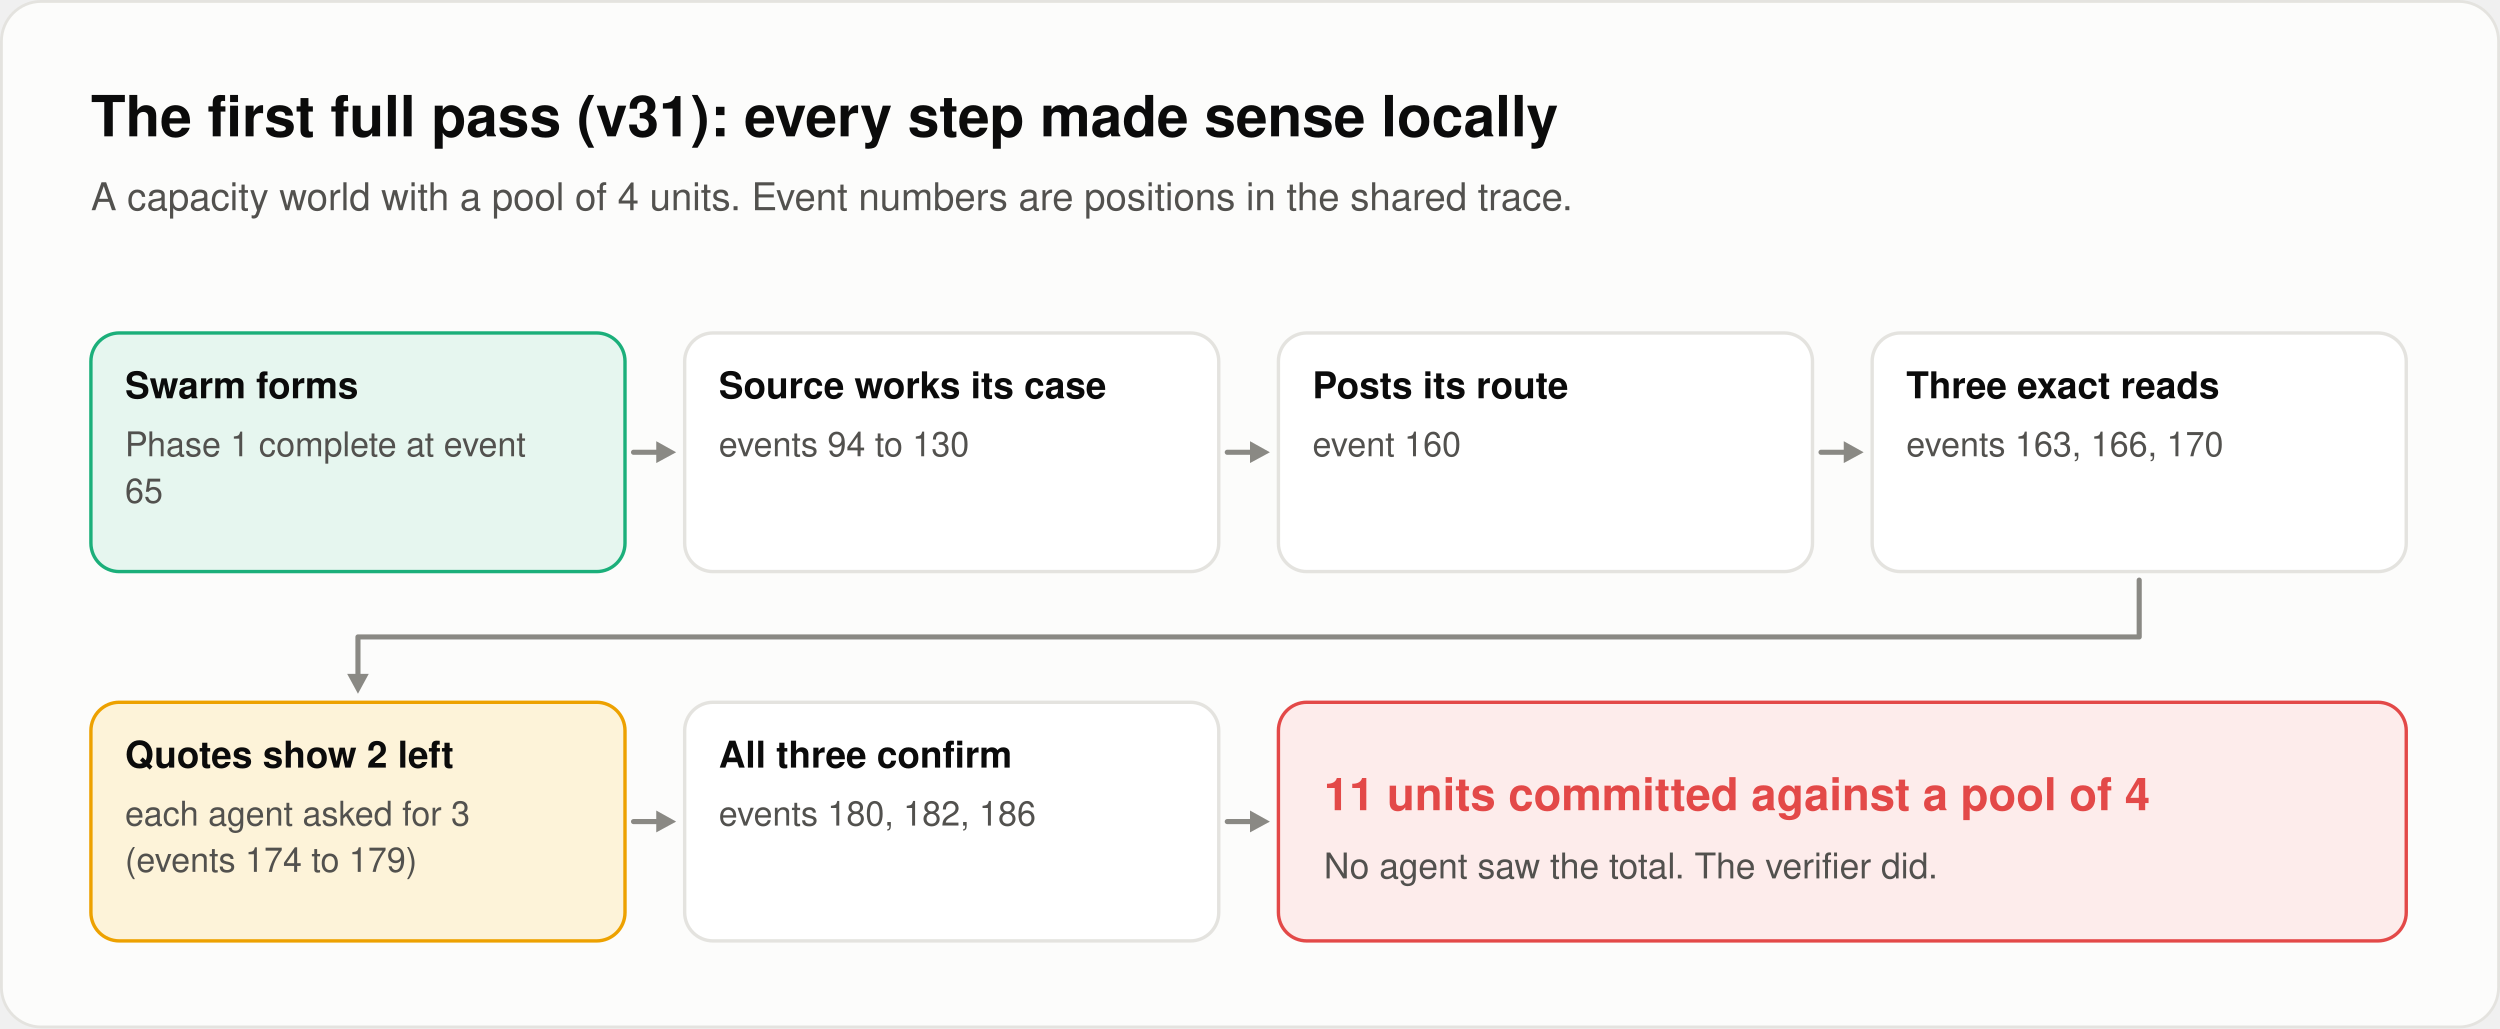
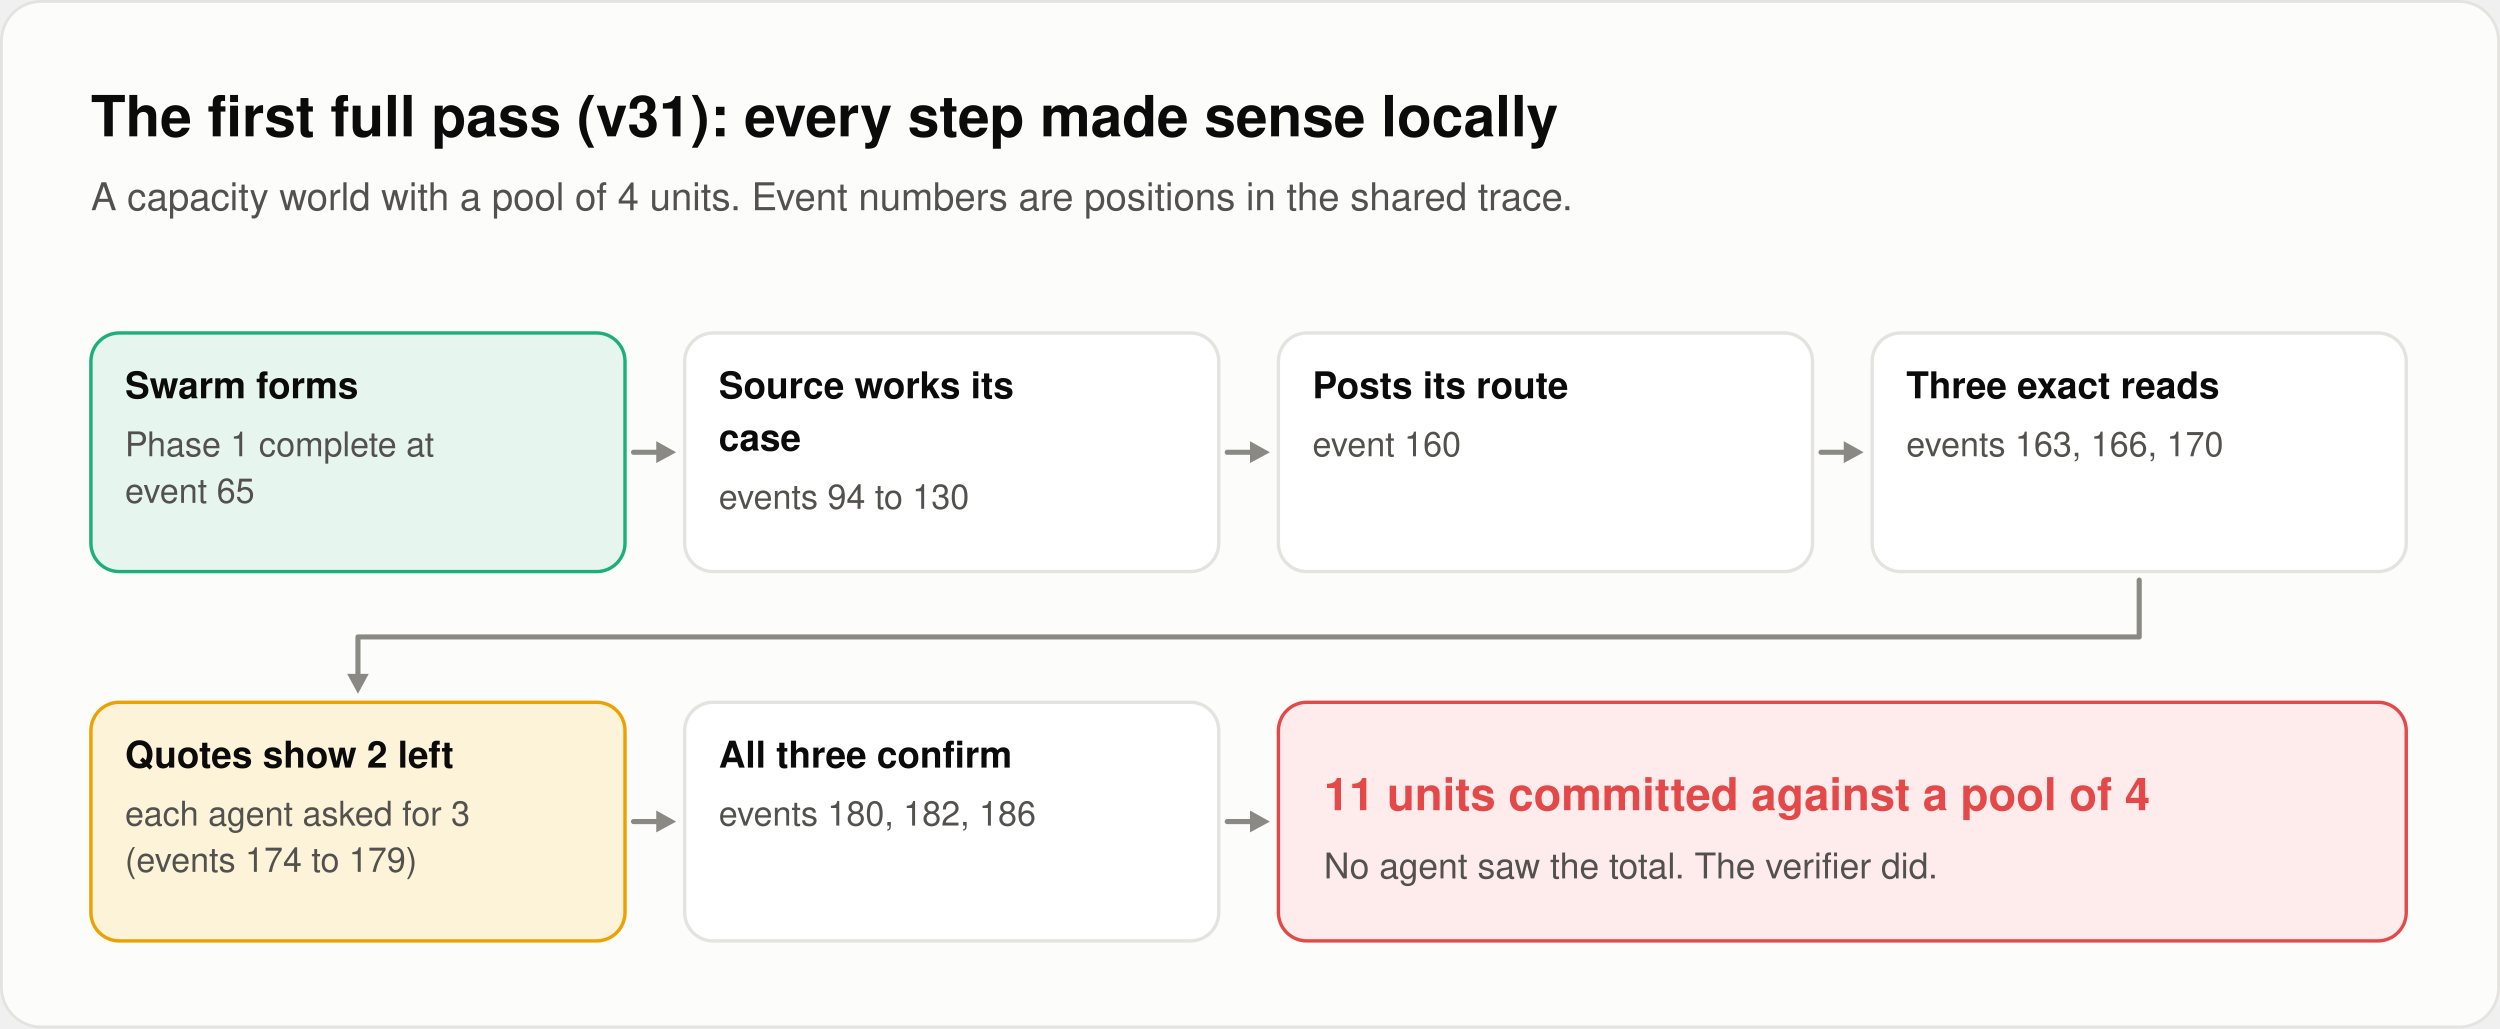
<svg xmlns="http://www.w3.org/2000/svg" viewBox="0 0 880 362" width="880" height="362" role="img" aria-label="Event flow of v31: swarm forms at event 65, source acts from 94 to 130, posts its route at 160, three agents read it at 163 to 170, quotes show 2 units left against 3 requested, all three confirm at 180 to 186, and 11 units are committed against a pool of 4">
  <style>text{font-family:-apple-system, BlinkMacSystemFont, 'Segoe UI', Helvetica, Arial, sans-serif} .m{font-family:ui-monospace, SFMono-Regular, Menlo, Consolas, monospace}</style>
  <rect x="0.5" y="0.5" width="879" height="361" rx="14" fill="#fcfcfb" stroke="#e4e3df" />
  <text x="32" y="48" font-size="20" fill="#0b0b0b" font-weight="650">The first full pass (v31): every step made sense locally</text>
  <text x="32" y="74" font-size="13.5" fill="#52514e">A capacity world with a pool of 4 units. Event numbers are positions in the shared trace.</text>
  <rect x="32" y="117.2" width="188" height="84" rx="10" fill="#e6f6ef" stroke="#1baf7a" stroke-width="1.2" />
  <text x="44" y="140.2" font-size="13" fill="#0b0b0b" font-weight="650">Swarm forms</text>
-   <text x="44" y="160.6" font-size="12" fill="#52514e">Phase 1 complete at event</text>
-   <text x="44" y="177" font-size="12" fill="#52514e">65</text>
+   <text x="44" y="160.6" font-size="12" fill="#52514e">Phase 1 complete at</text>
+   <text x="44" y="177" font-size="12" fill="#52514e">event 65</text>
  <rect x="241" y="117.2" width="188" height="84" rx="10" fill="#ffffff" stroke="#e4e3df" stroke-width="1.2" />
-   <text x="253" y="140.2" font-size="13" fill="#0b0b0b" font-weight="650">Source works its case</text>
-   <text x="253" y="160.6" font-size="12" fill="#52514e">events 94 to 130</text>
+   <text x="253" y="140.2" font-size="13" fill="#0b0b0b" font-weight="650">Source works its</text>
+   <text x="253" y="158.6" font-size="13" fill="#0b0b0b" font-weight="650">case</text>
+   <text x="253" y="179.1" font-size="12" fill="#52514e">events 94 to 130</text>
  <path d="M223,159.2 L231,159.2" fill="none" stroke="#8a8984" stroke-width="1.8" stroke-linecap="round" stroke-linejoin="round" />
  <path d="M238,159.2 L231,155.3 L231,163Z" fill="#8a8984" />
  <rect x="450" y="117.2" width="188" height="84" rx="10" fill="#ffffff" stroke="#e4e3df" stroke-width="1.2" />
  <text x="462" y="140.2" font-size="13" fill="#0b0b0b" font-weight="650">Posts its route</text>
  <text x="462" y="160.6" font-size="12" fill="#52514e">event 160</text>
  <path d="M432,159.2 L440,159.2" fill="none" stroke="#8a8984" stroke-width="1.8" stroke-linecap="round" stroke-linejoin="round" />
  <path d="M447,159.2 L440,155.3 L440,163Z" fill="#8a8984" />
  <rect x="659" y="117.2" width="188" height="84" rx="10" fill="#ffffff" stroke="#e4e3df" stroke-width="1.2" />
  <text x="671" y="140.2" font-size="13" fill="#0b0b0b" font-weight="650">Three exact reads</text>
  <text x="671" y="160.6" font-size="12" fill="#52514e">events 163, 166, 170</text>
  <path d="M641,159.2 L649,159.2" fill="none" stroke="#8a8984" stroke-width="1.8" stroke-linecap="round" stroke-linejoin="round" />
  <path d="M656,159.2 L649,155.3 L649,163Z" fill="#8a8984" />
  <path d="M753,204.2 L753,224.2 L126,224.2 L126,237.2" fill="none" stroke="#8a8984" stroke-width="1.8" stroke-linecap="round" stroke-linejoin="round" />
  <path d="M126,244.2 L129.8,237.2 L122.2,237.2Z" fill="#8a8984" />
  <rect x="32" y="247.2" width="188" height="84" rx="10" fill="#fdf3d9" stroke="#eda100" stroke-width="1.2" />
  <text x="44" y="270.2" font-size="13" fill="#0b0b0b" font-weight="650">Quotes show 2 left</text>
  <text x="44" y="290.6" font-size="12" fill="#52514e">each agent asked for 3</text>
  <text x="44" y="306.9" font-size="12" fill="#52514e">(events 174 to 179)</text>
  <rect x="241" y="247.2" width="188" height="84" rx="10" fill="#ffffff" stroke="#e4e3df" stroke-width="1.2" />
  <text x="253" y="270.2" font-size="13" fill="#0b0b0b" font-weight="650">All three confirm</text>
  <text x="253" y="290.6" font-size="12" fill="#52514e">events 180, 182, 186</text>
  <path d="M223,289.2 L231,289.2" fill="none" stroke="#8a8984" stroke-width="1.8" stroke-linecap="round" stroke-linejoin="round" />
  <path d="M238,289.2 L231,285.3 L231,293Z" fill="#8a8984" />
  <path d="M432,289.2 L440,289.2" fill="none" stroke="#8a8984" stroke-width="1.8" stroke-linecap="round" stroke-linejoin="round" />
  <path d="M447,289.2 L440,285.3 L440,293Z" fill="#8a8984" />
  <rect x="450" y="247.2" width="397" height="84" rx="10" fill="#fdeceb" stroke="#e34948" stroke-width="1.2" />
  <text x="466" y="285.2" font-size="16" fill="#e34948" font-weight="700">11 units committed against a pool of 4</text>
  <text x="466" y="309.2" font-size="12.5" fill="#52514e">No agent saw the total. The verifier did.</text>
</svg>
